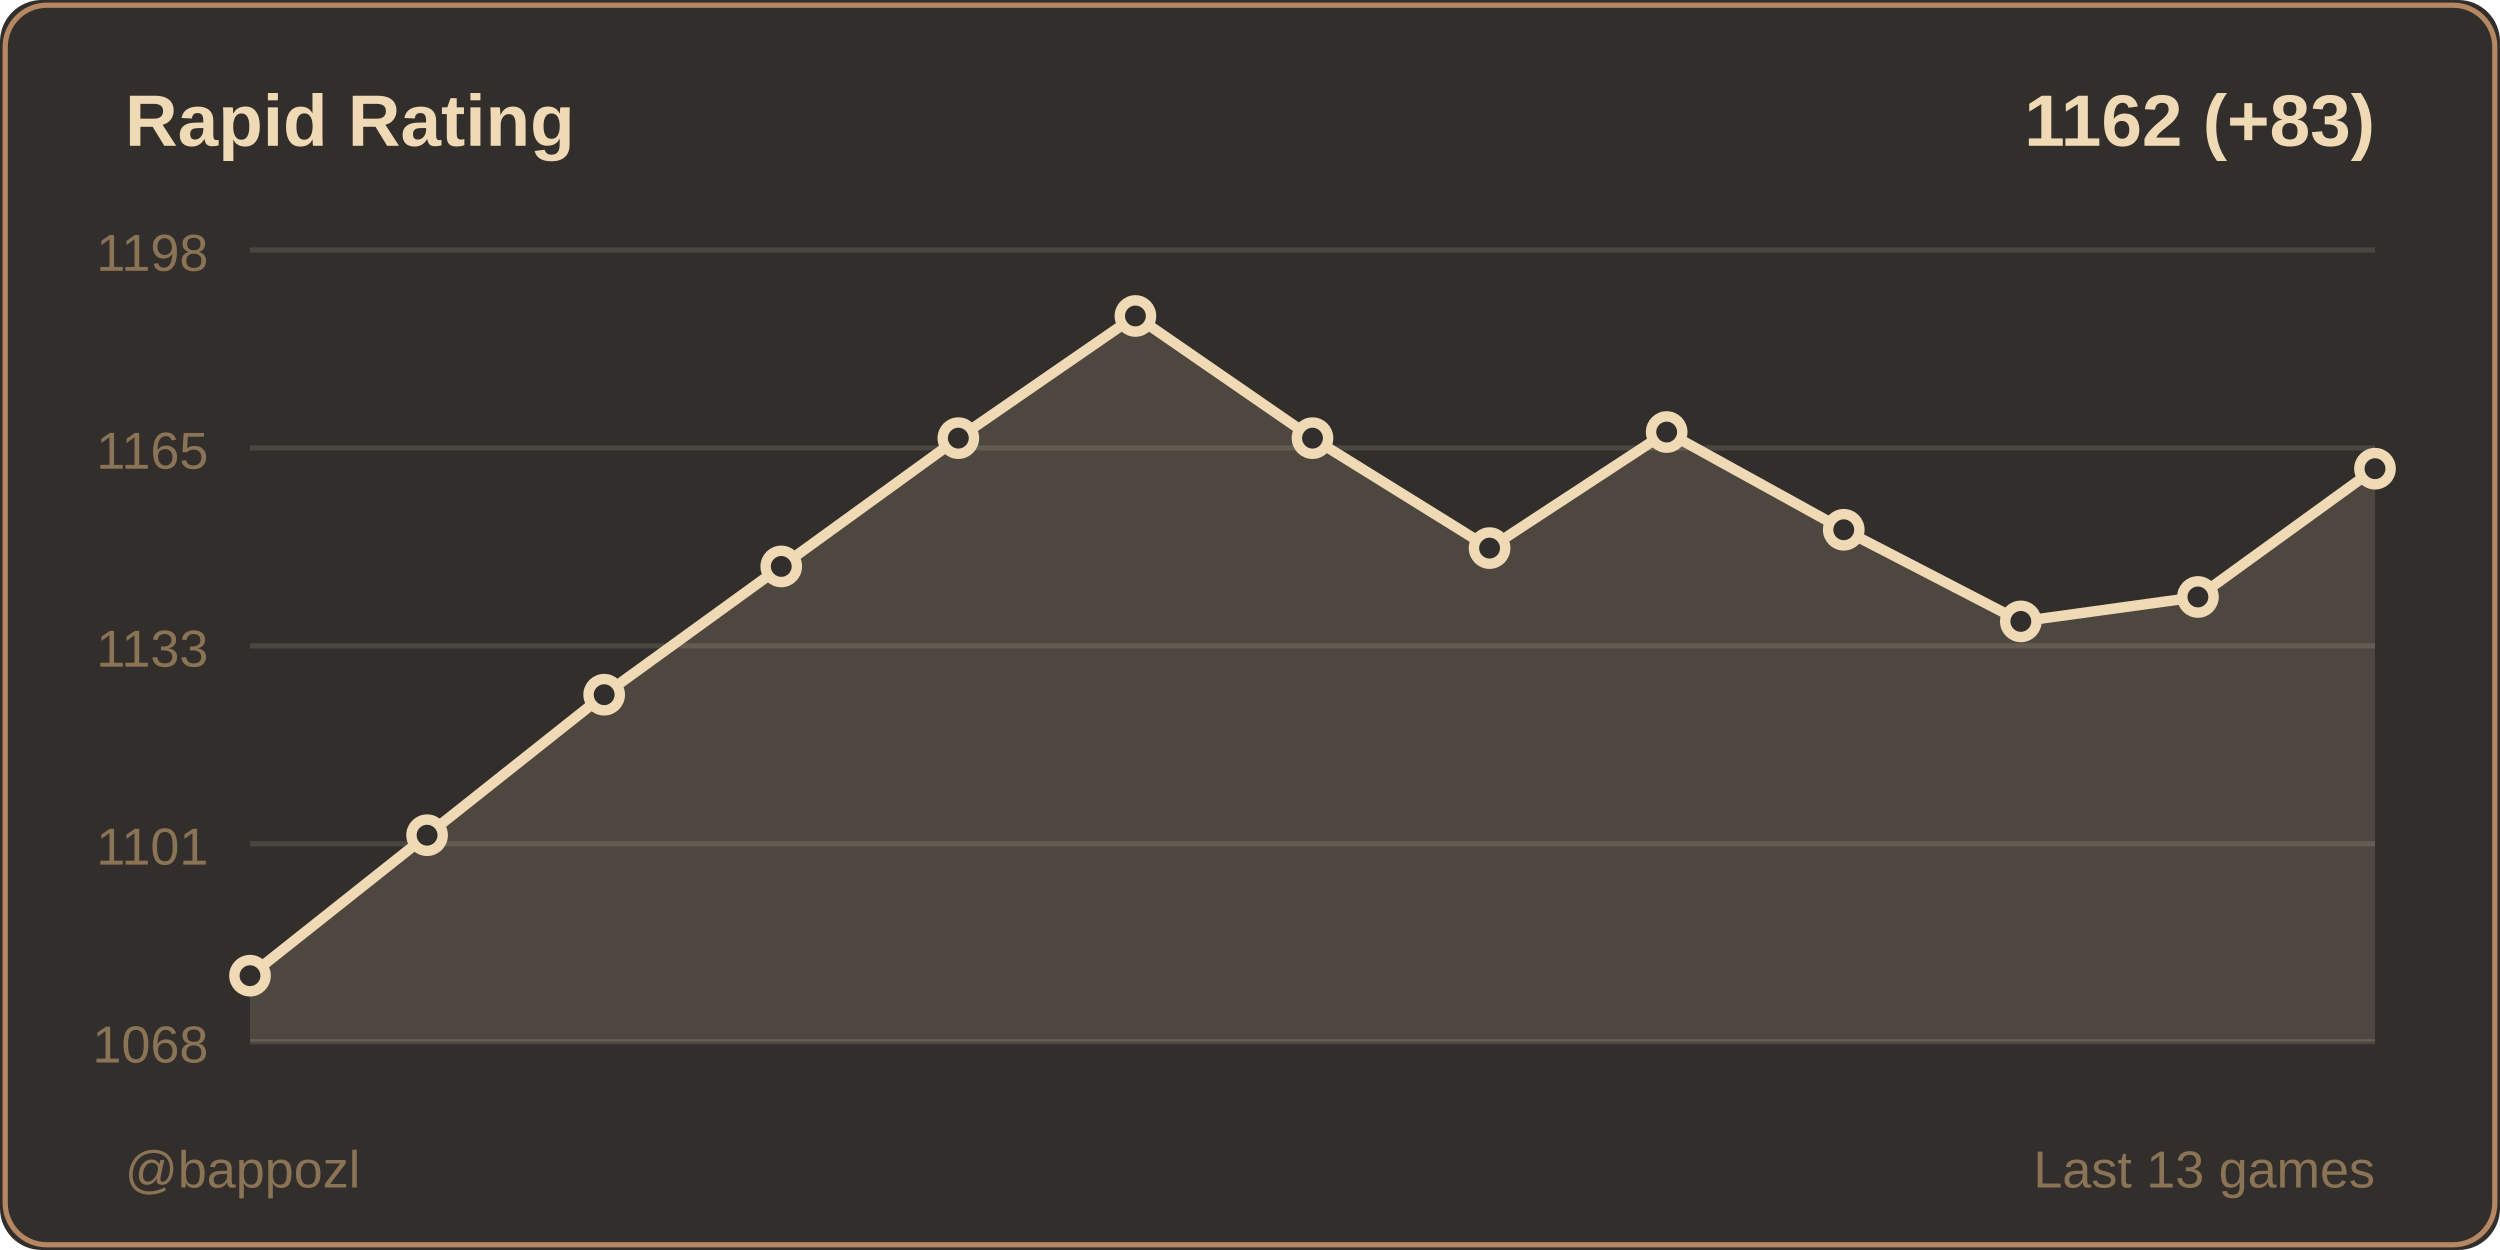
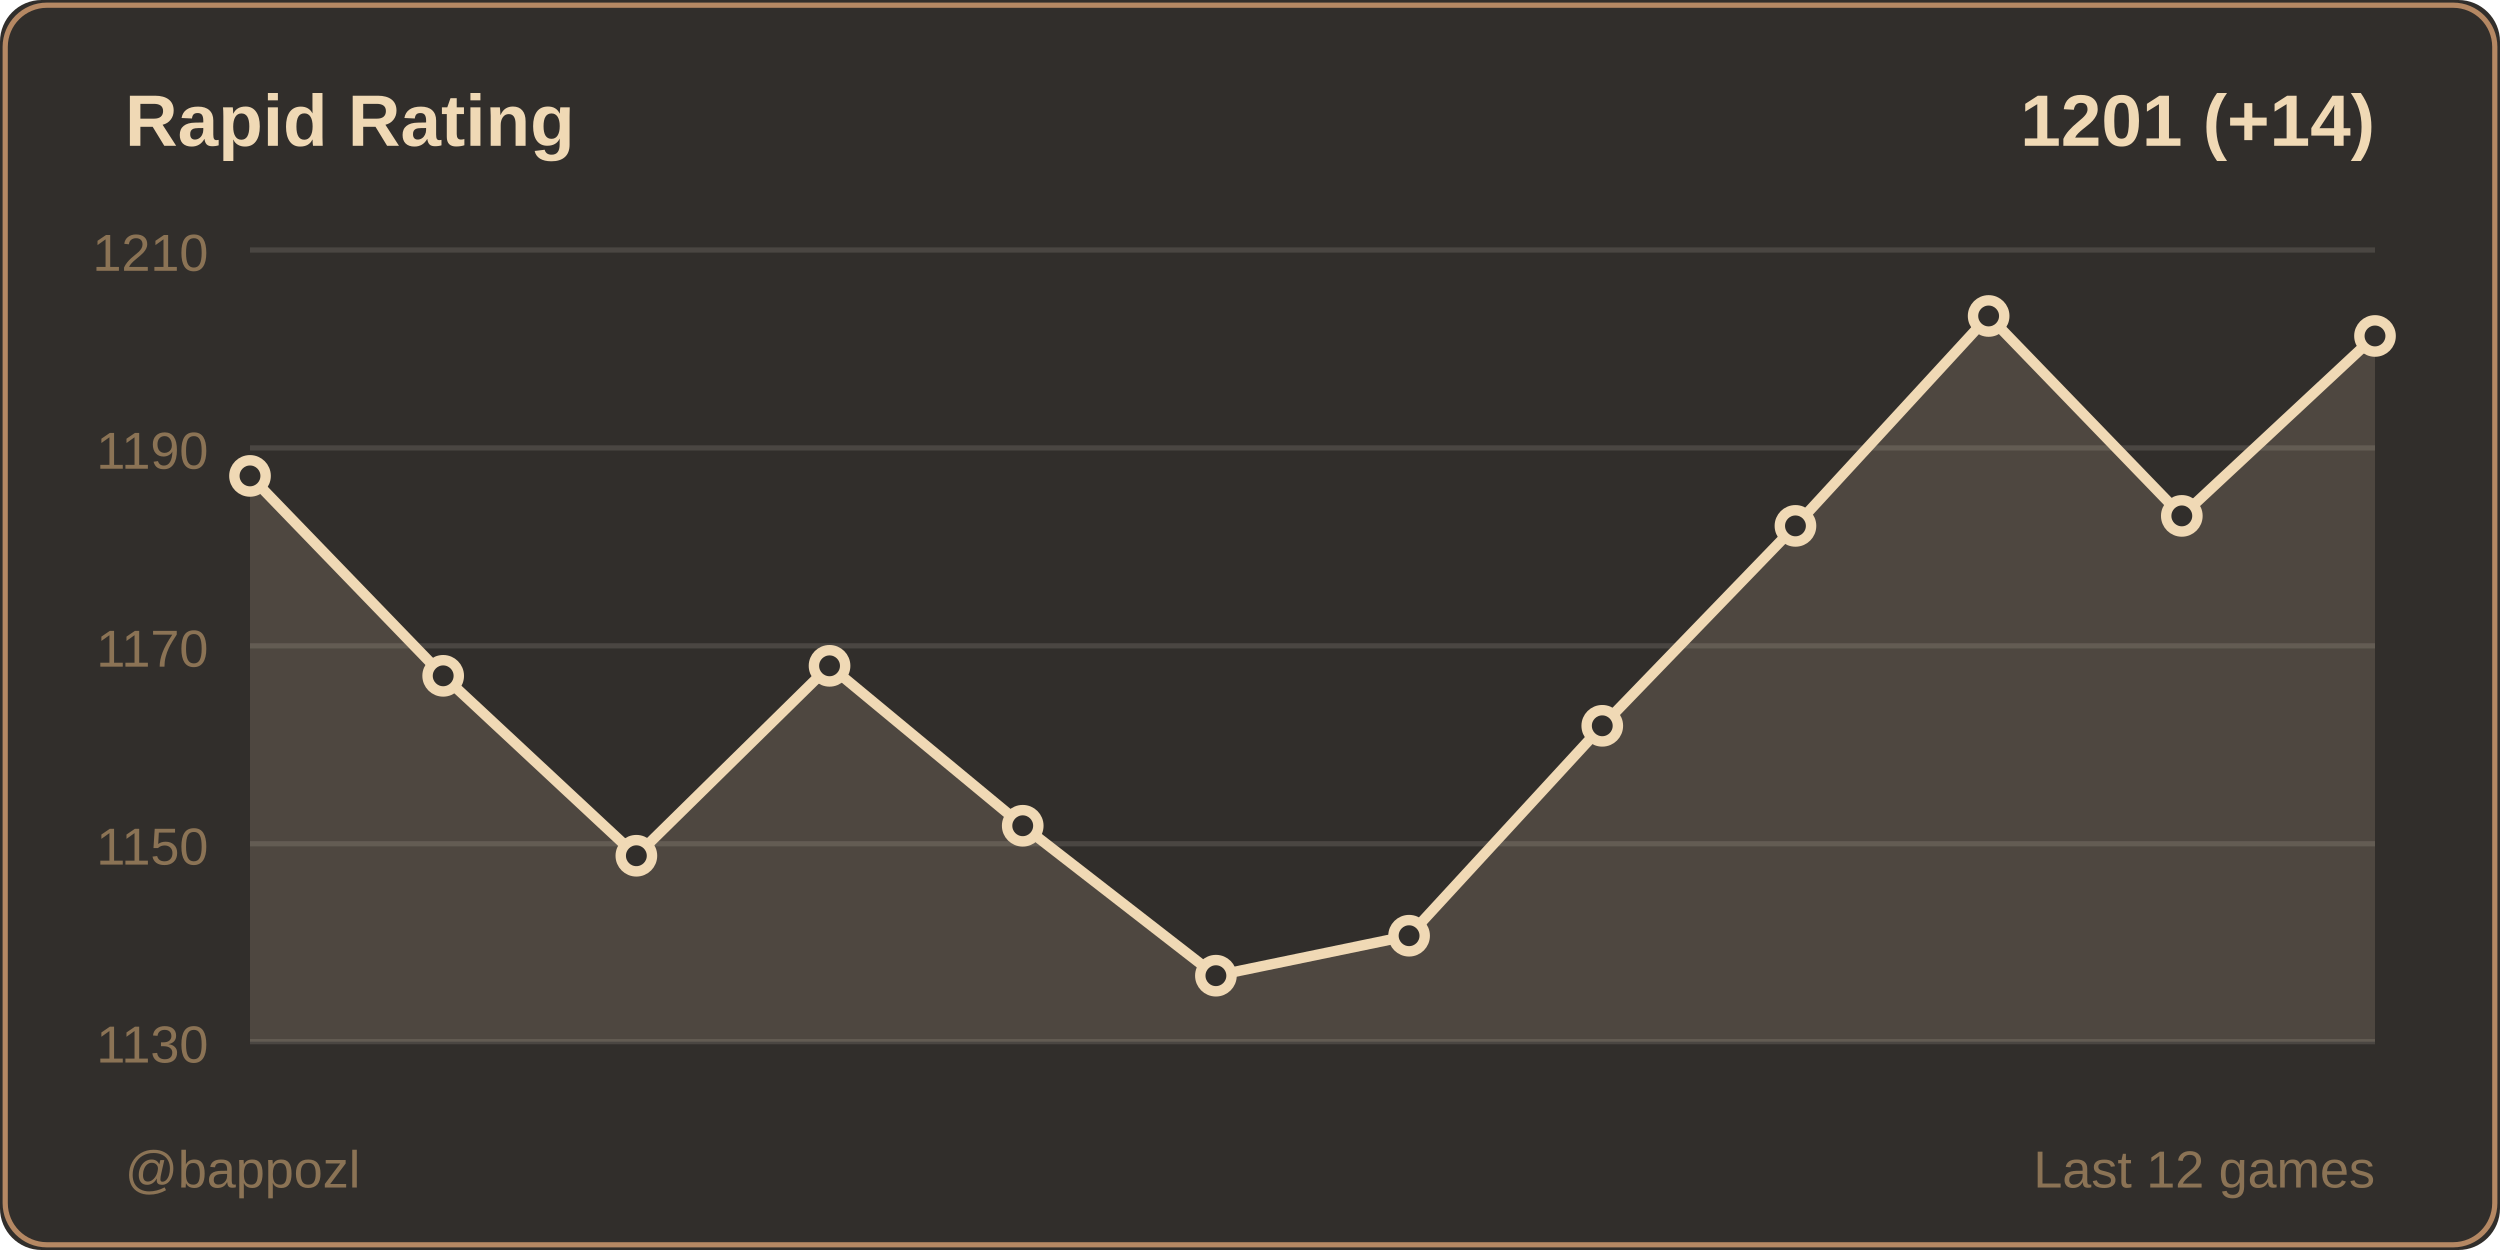
<svg xmlns="http://www.w3.org/2000/svg" width="480" height="240">
  <rect width="480" height="240" fill="#312e2b" rx="8" />
  <rect x="1" y="1" width="478" height="238" fill="none" stroke="#b58863" rx="8" />
  <text x="24" y="28" fill="#f0d9b5" font-size="14" font-weight="600" font-family="Segoe UI, Arial, sans-serif">
    Rapid Rating
  </text>
  <text x="456" y="28" fill="#f0d9b5" font-size="14" font-weight="600" font-family="Segoe UI, Arial, sans-serif" text-anchor="end">
-     1162 (+83)
+     1201 (+14)
  </text>
  <line x1="48" y1="48" x2="456" y2="48" stroke="#4a4642" stroke-width="1" />
-   <text x="40" y="52" fill="#8b7355" font-size="10" font-family="Segoe UI, Arial, sans-serif" text-anchor="end">1198</text>
+   <text x="40" y="52" fill="#8b7355" font-size="10" font-family="Segoe UI, Arial, sans-serif" text-anchor="end">1210</text>
  <line x1="48" y1="86" x2="456" y2="86" stroke="#4a4642" stroke-width="1" />
-   <text x="40" y="90" fill="#8b7355" font-size="10" font-family="Segoe UI, Arial, sans-serif" text-anchor="end">1165</text>
+   <text x="40" y="90" fill="#8b7355" font-size="10" font-family="Segoe UI, Arial, sans-serif" text-anchor="end">1190</text>
  <line x1="48" y1="124" x2="456" y2="124" stroke="#4a4642" stroke-width="1" />
-   <text x="40" y="128" fill="#8b7355" font-size="10" font-family="Segoe UI, Arial, sans-serif" text-anchor="end">1133</text>
+   <text x="40" y="128" fill="#8b7355" font-size="10" font-family="Segoe UI, Arial, sans-serif" text-anchor="end">1170</text>
  <line x1="48" y1="162" x2="456" y2="162" stroke="#4a4642" stroke-width="1" />
-   <text x="40" y="166" fill="#8b7355" font-size="10" font-family="Segoe UI, Arial, sans-serif" text-anchor="end">1101</text>
+   <text x="40" y="166" fill="#8b7355" font-size="10" font-family="Segoe UI, Arial, sans-serif" text-anchor="end">1150</text>
  <line x1="48" y1="200" x2="456" y2="200" stroke="#4a4642" stroke-width="1" />
-   <text x="40" y="204" fill="#8b7355" font-size="10" font-family="Segoe UI, Arial, sans-serif" text-anchor="end">1068</text>
-   <polygon points="48,200 48,187.333 82,160.358 116,133.383 150,108.753 184,84.123 218,60.667 252,84.123 286,105.235 320,82.951 354,101.716 388,119.309 422,114.617 456,89.988 456,200" fill="#f0d9b5" opacity="0.15" />
-   <polyline points="48,187.333 82,160.358 116,133.383 150,108.753 184,84.123 218,60.667 252,84.123 286,105.235 320,82.951 354,101.716 388,119.309 422,114.617 456,89.988" fill="none" stroke="#f0d9b5" stroke-width="2" stroke-linecap="round" stroke-linejoin="round" />
-   <circle cx="48" cy="187.333" r="3" fill="#312e2b" stroke="#f0d9b5" stroke-width="2" />
-   <circle cx="82" cy="160.358" r="3" fill="#312e2b" stroke="#f0d9b5" stroke-width="2" />
-   <circle cx="116" cy="133.383" r="3" fill="#312e2b" stroke="#f0d9b5" stroke-width="2" />
-   <circle cx="150" cy="108.753" r="3" fill="#312e2b" stroke="#f0d9b5" stroke-width="2" />
-   <circle cx="184" cy="84.123" r="3" fill="#312e2b" stroke="#f0d9b5" stroke-width="2" />
-   <circle cx="218" cy="60.667" r="3" fill="#312e2b" stroke="#f0d9b5" stroke-width="2" />
-   <circle cx="252" cy="84.123" r="3" fill="#312e2b" stroke="#f0d9b5" stroke-width="2" />
-   <circle cx="286" cy="105.235" r="3" fill="#312e2b" stroke="#f0d9b5" stroke-width="2" />
-   <circle cx="320" cy="82.951" r="3" fill="#312e2b" stroke="#f0d9b5" stroke-width="2" />
-   <circle cx="354" cy="101.716" r="3" fill="#312e2b" stroke="#f0d9b5" stroke-width="2" />
-   <circle cx="388" cy="119.309" r="3" fill="#312e2b" stroke="#f0d9b5" stroke-width="2" />
-   <circle cx="422" cy="114.617" r="3" fill="#312e2b" stroke="#f0d9b5" stroke-width="2" />
-   <circle cx="456" cy="89.988" r="3" fill="#312e2b" stroke="#f0d9b5" stroke-width="2" />
+   <text x="40" y="204" fill="#8b7355" font-size="10" font-family="Segoe UI, Arial, sans-serif" text-anchor="end">1130</text>
+   <polygon points="48,200 48,91.374 85.091,129.758 122.182,164.303 159.273,127.838 196.364,158.545 233.455,187.333 270.545,179.657 307.636,139.354 344.727,100.97 381.818,60.667 418.909,99.051 456,64.505 456,200" fill="#f0d9b5" opacity="0.15" />
+   <polyline points="48,91.374 85.091,129.758 122.182,164.303 159.273,127.838 196.364,158.545 233.455,187.333 270.545,179.657 307.636,139.354 344.727,100.97 381.818,60.667 418.909,99.051 456,64.505" fill="none" stroke="#f0d9b5" stroke-width="2" stroke-linecap="round" stroke-linejoin="round" />
+   <circle cx="48" cy="91.374" r="3" fill="#312e2b" stroke="#f0d9b5" stroke-width="2" />
+   <circle cx="85.091" cy="129.758" r="3" fill="#312e2b" stroke="#f0d9b5" stroke-width="2" />
+   <circle cx="122.182" cy="164.303" r="3" fill="#312e2b" stroke="#f0d9b5" stroke-width="2" />
+   <circle cx="159.273" cy="127.838" r="3" fill="#312e2b" stroke="#f0d9b5" stroke-width="2" />
+   <circle cx="196.364" cy="158.545" r="3" fill="#312e2b" stroke="#f0d9b5" stroke-width="2" />
+   <circle cx="233.455" cy="187.333" r="3" fill="#312e2b" stroke="#f0d9b5" stroke-width="2" />
+   <circle cx="270.545" cy="179.657" r="3" fill="#312e2b" stroke="#f0d9b5" stroke-width="2" />
+   <circle cx="307.636" cy="139.354" r="3" fill="#312e2b" stroke="#f0d9b5" stroke-width="2" />
+   <circle cx="344.727" cy="100.97" r="3" fill="#312e2b" stroke="#f0d9b5" stroke-width="2" />
+   <circle cx="381.818" cy="60.667" r="3" fill="#312e2b" stroke="#f0d9b5" stroke-width="2" />
+   <circle cx="418.909" cy="99.051" r="3" fill="#312e2b" stroke="#f0d9b5" stroke-width="2" />
+   <circle cx="456" cy="64.505" r="3" fill="#312e2b" stroke="#f0d9b5" stroke-width="2" />
  <text x="24" y="228" fill="#8b7355" font-size="10" font-family="Segoe UI, Arial, sans-serif">
    @bappozl
  </text>
  <text x="456" y="228" fill="#8b7355" font-size="10" font-family="Segoe UI, Arial, sans-serif" text-anchor="end">
-     Last 13 games
+     Last 12 games
  </text>
</svg>
